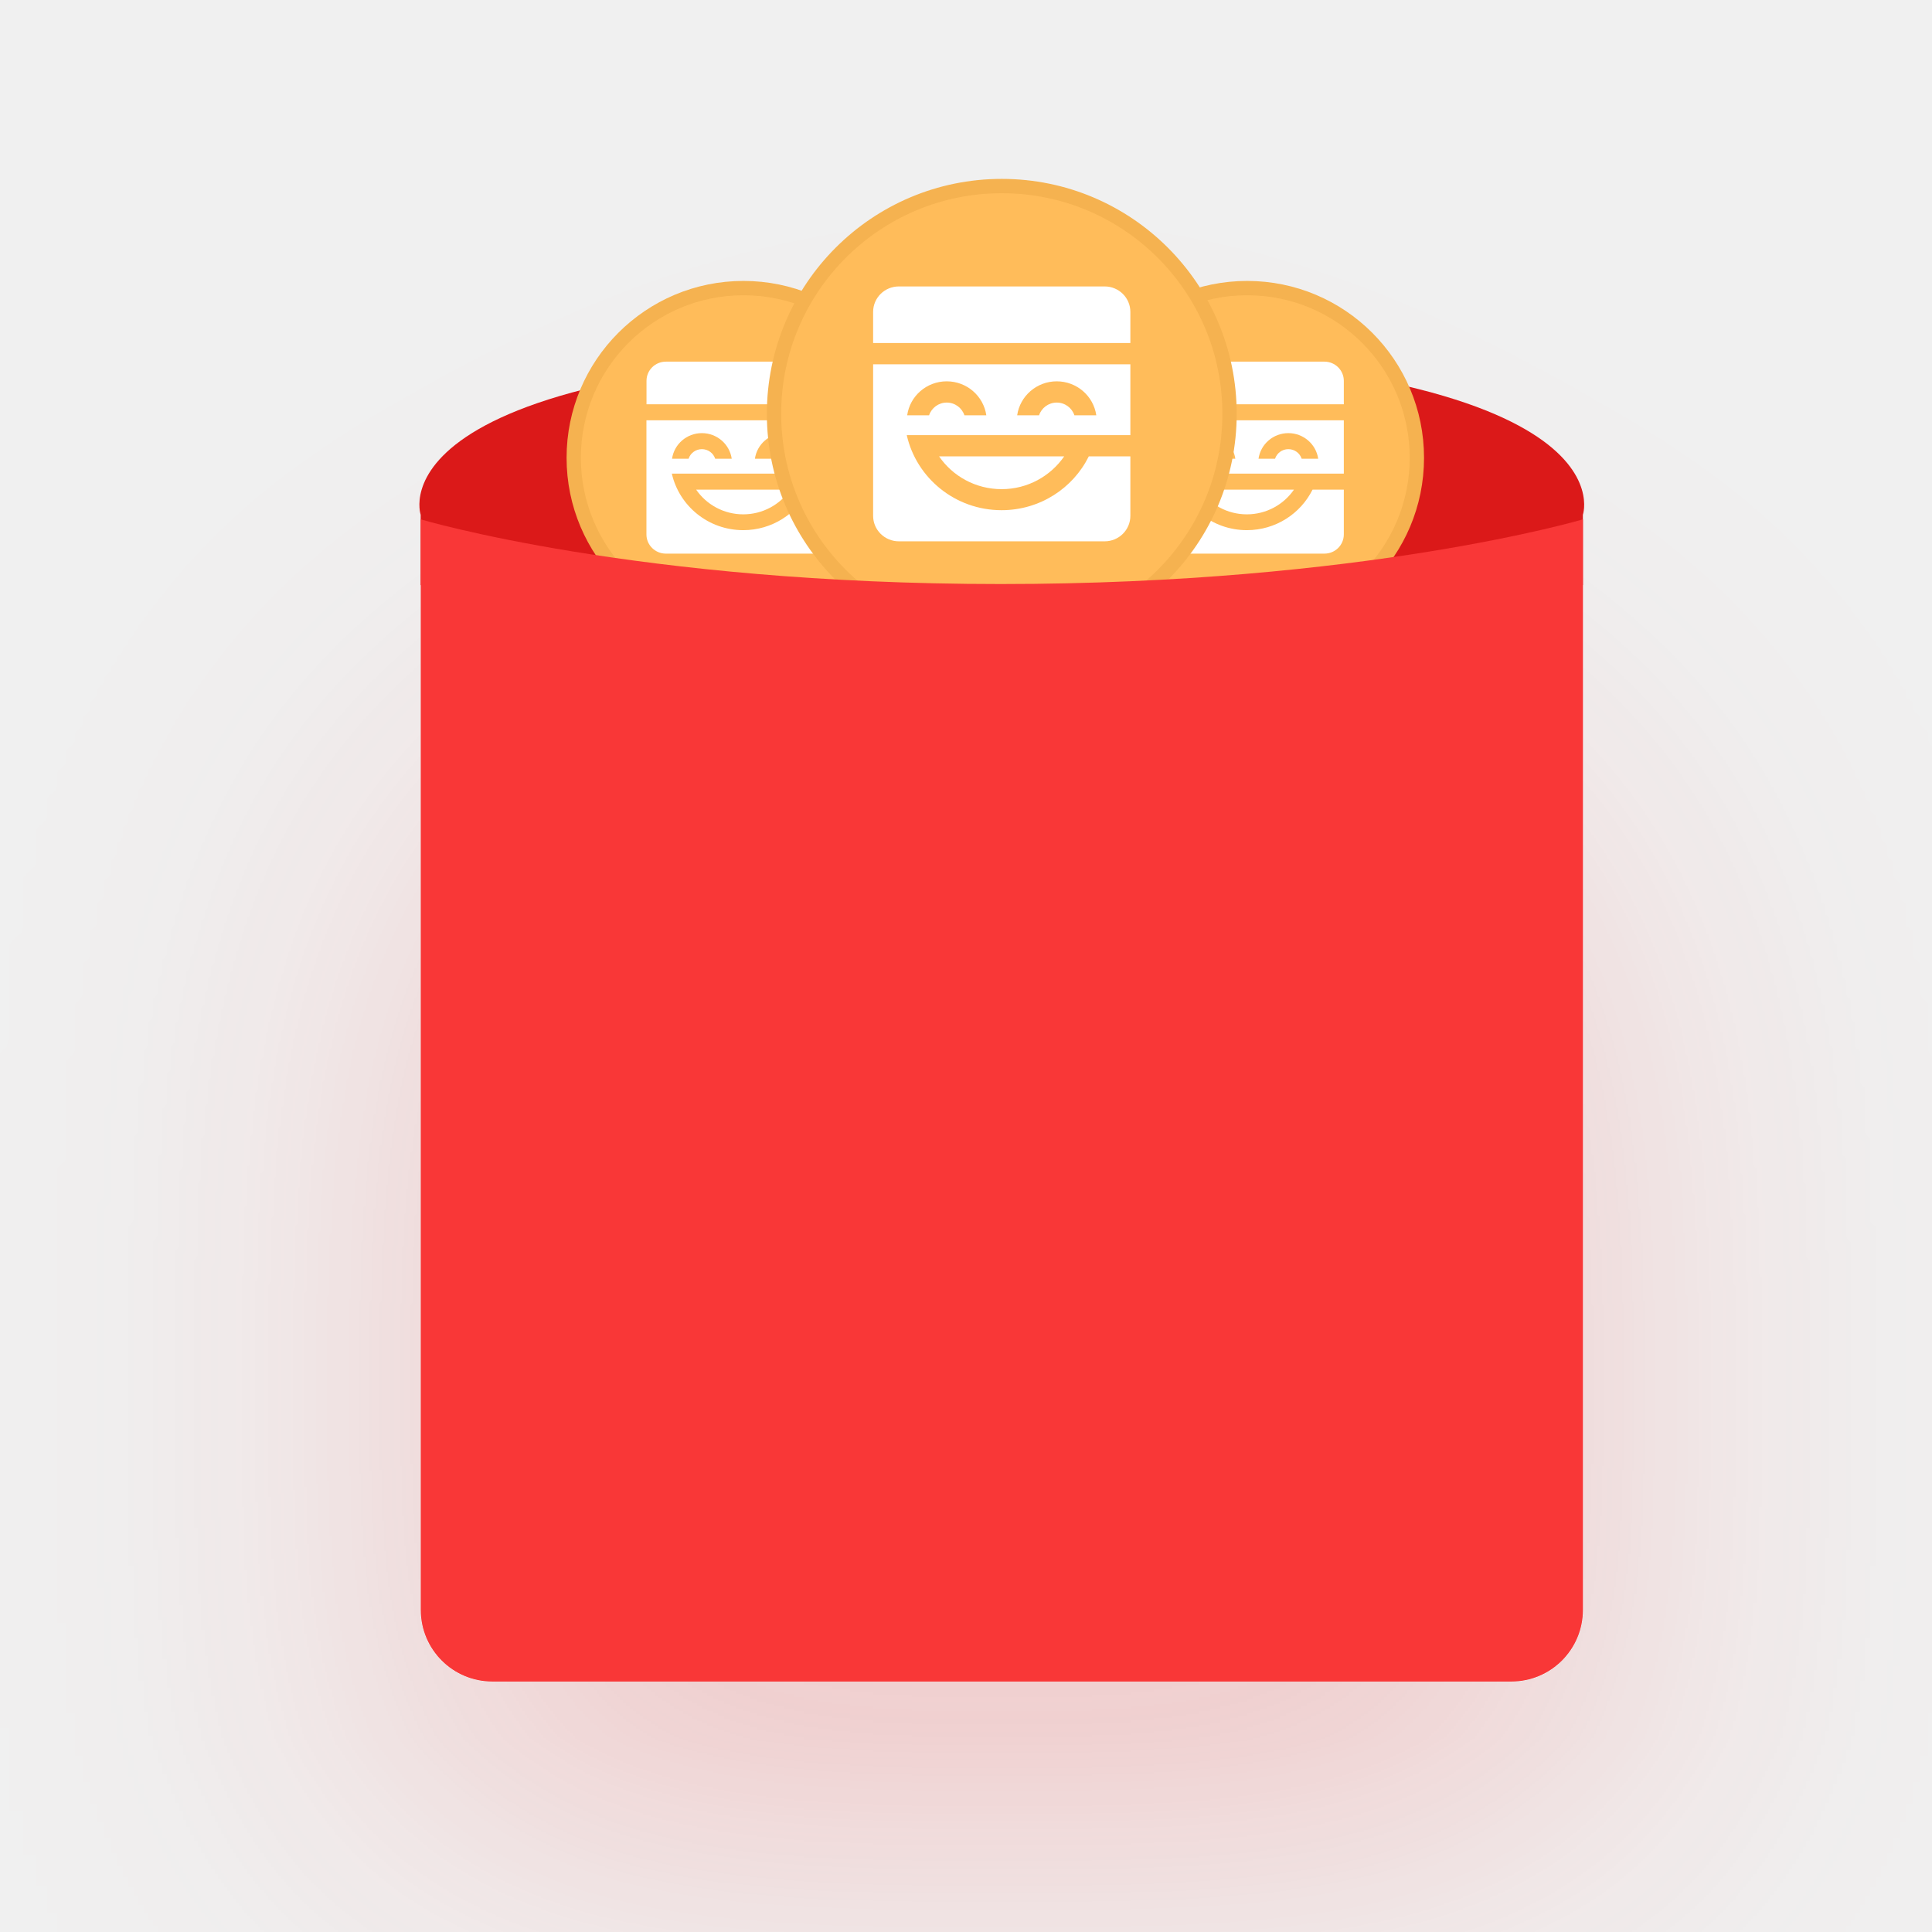
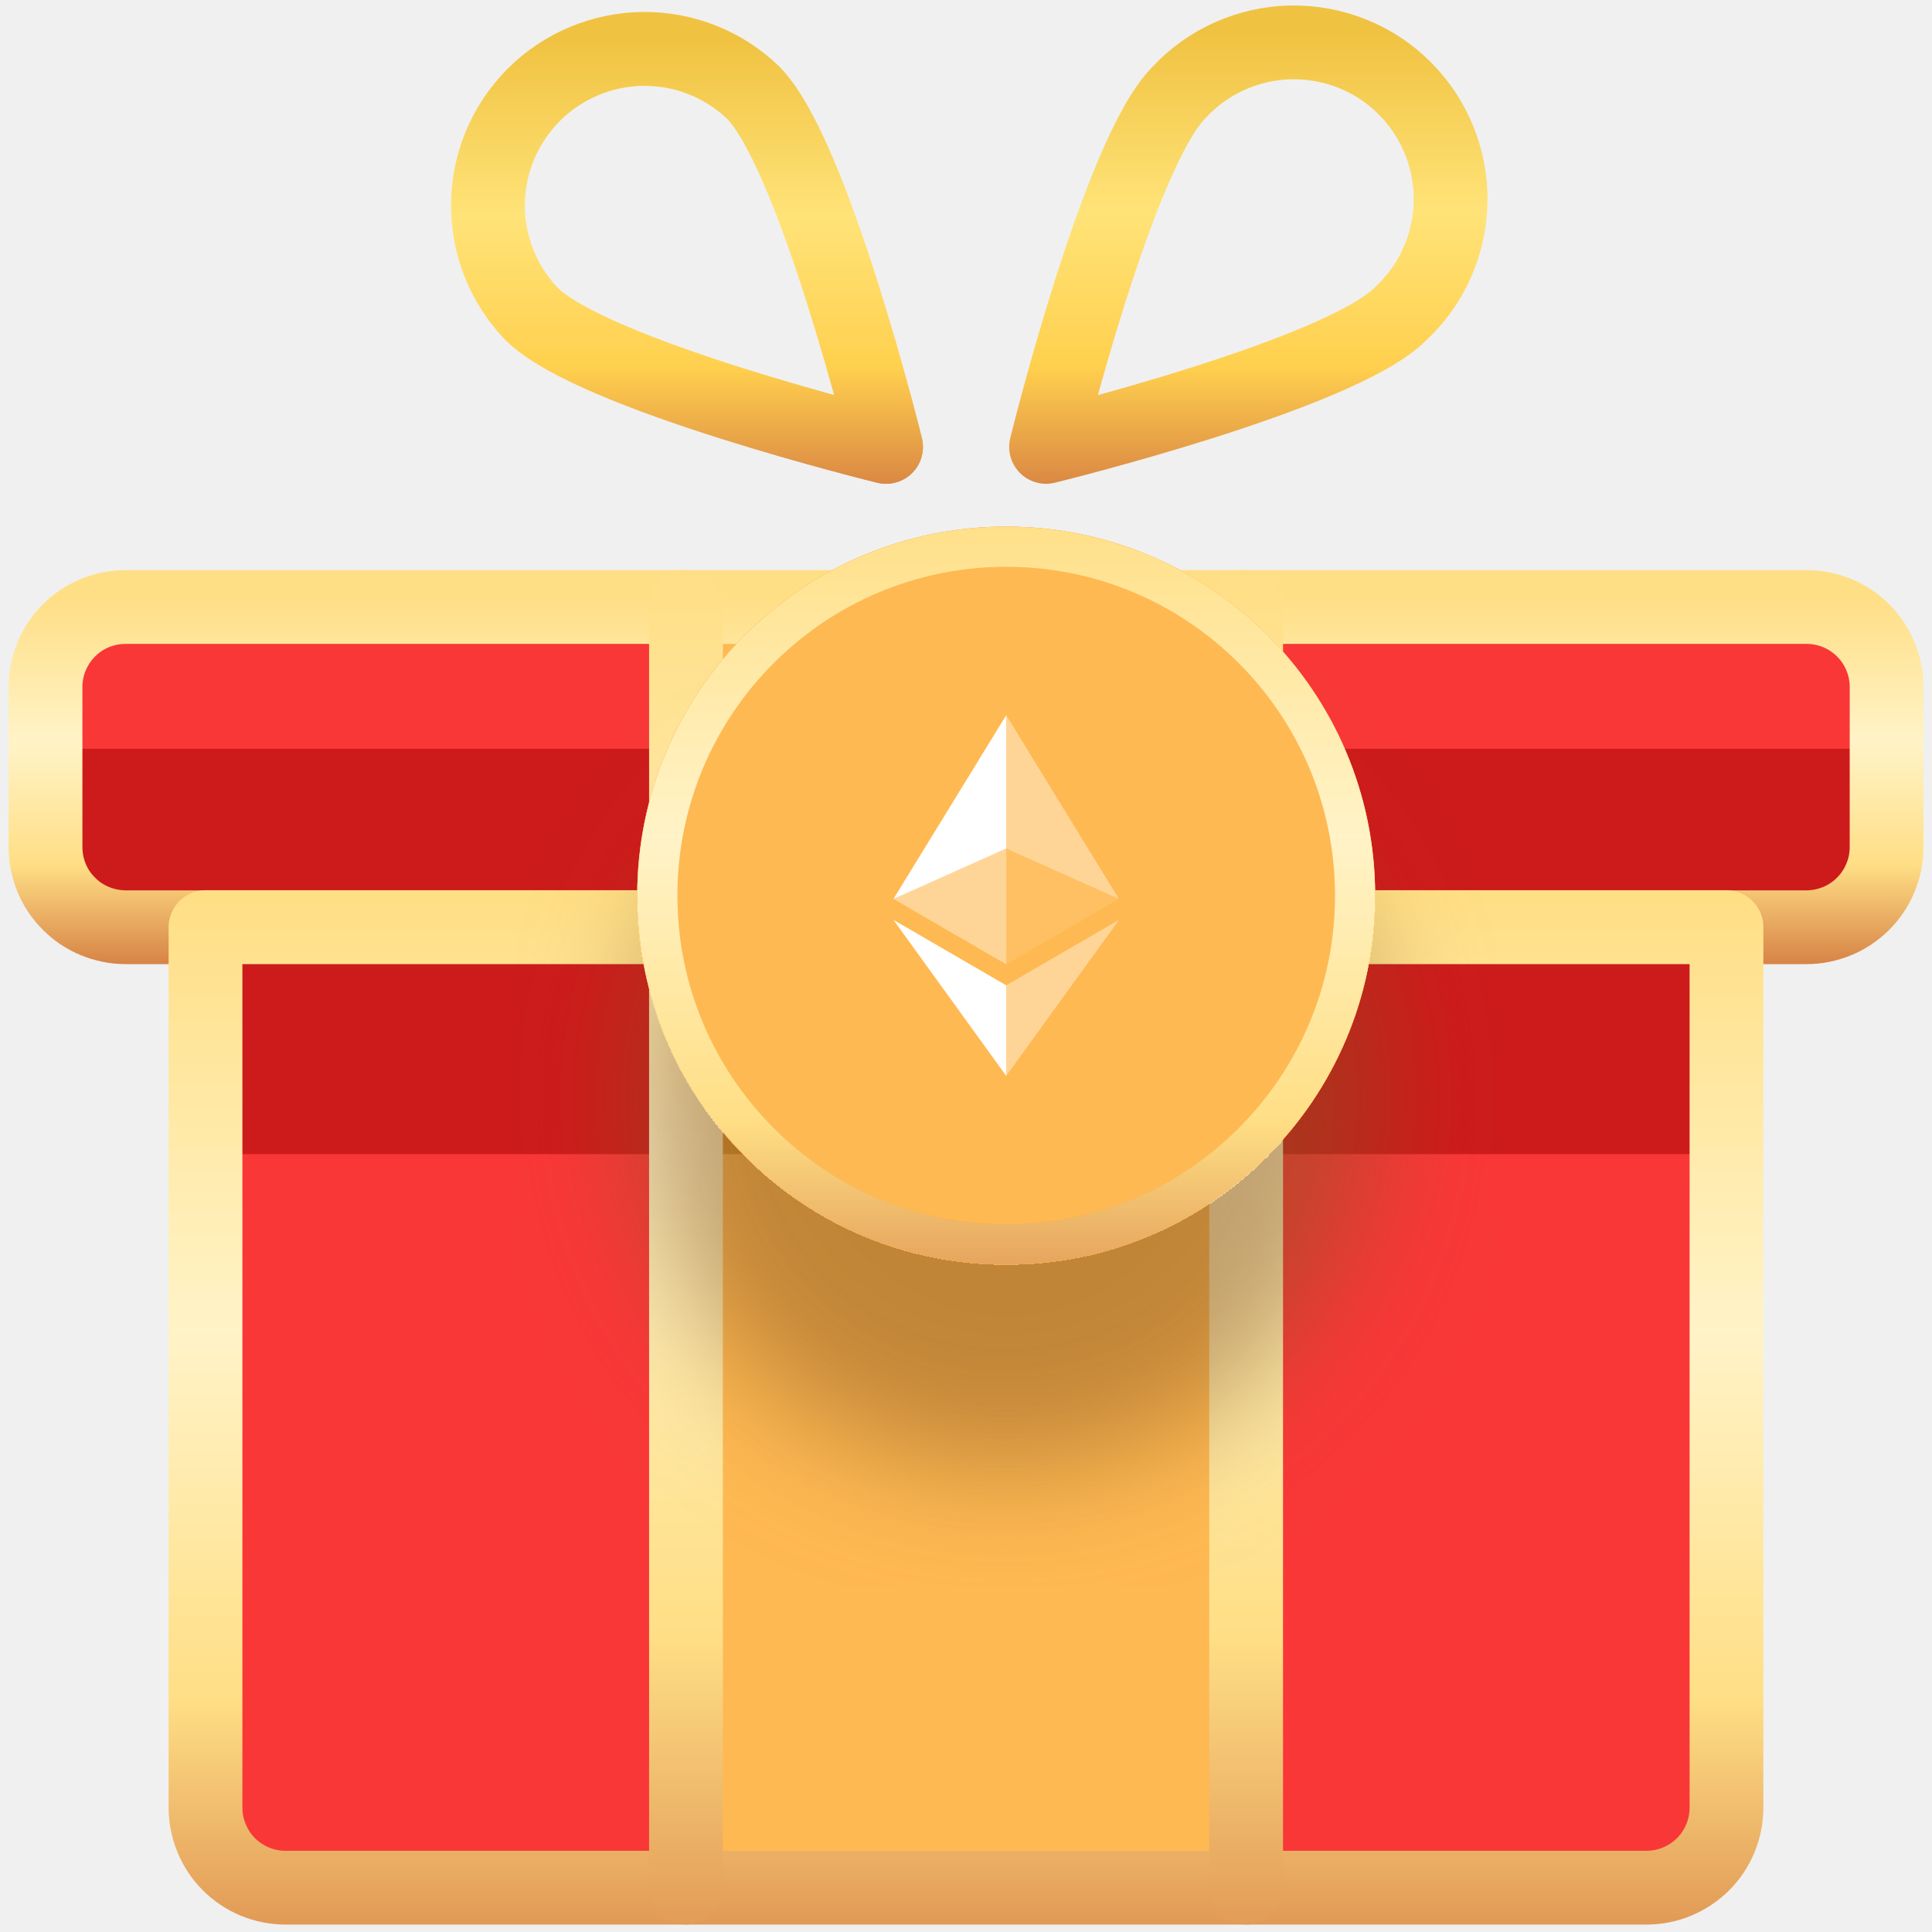
- <svg xmlns="http://www.w3.org/2000/svg" fill="none" width="24" height="24" viewBox="12 4 17 27">
-   <filter id="a" color-interpolation-filters="sRGB" filterUnits="userSpaceOnUse" height="58" width="56" x="-7" y="-11">
-     <feFlood flood-opacity="0" result="BackgroundImageFix" />
-     <feGaussianBlur in="BackgroundImageFix" stdDeviation="8" />
-     <feComposite in2="SourceAlpha" operator="in" result="effect1_backgroundBlur_253_30607" />
-     <feColorMatrix in="SourceAlpha" result="hardAlpha" type="matrix" values="0 0 0 0 0 0 0 0 0 0 0 0 0 0 0 0 0 0 127 0" />
-     <feOffset dy="6" />
-     <feGaussianBlur stdDeviation="6" />
-     <feComposite in2="hardAlpha" operator="out" />
-     <feColorMatrix type="matrix" values="0 0 0 0 0.941 0 0 0 0 0.2 0 0 0 0 0.2 0 0 0 0.2 0" />
-     <feBlend in2="effect1_backgroundBlur_253_30607" mode="normal" result="effect2_dropShadow_253_30607" />
-     <feBlend in="SourceGraphic" in2="effect2_dropShadow_253_30607" mode="normal" result="shape" />
-   </filter>
-   <g filter="url(#a)">
-     <path d="m12.879 11.194s-.793-2.284 8.121-2.284 8.121 2.284 8.121 2.284v.983h-16.242z" fill="#db1919" />
-     <path d="m26.801 10.398c0 1.31-1.062 2.372-2.372 2.372-1.31 0-2.372-1.062-2.372-2.372 0-1.31 1.062-2.372 2.372-2.372 1.31 0 2.372 1.062 2.372 2.372z" fill="#ffbc5a" stroke="#f5b250" stroke-width=".2" />
-     <path clip-rule="evenodd" d="m25.78 9.874v.745h-2.256-.097c.103.452.51.79.998.79.403 0 .751-.231.918-.566l.437-0v.626c0 .148-.121.268-.271.268h-2.166c-.149 0-.271-.12-.271-.268v-1.595zm-.697.969c-.143.208-.385.345-.658.345-.274 0-.515-.137-.658-.345zm-1.236-.79c-.212 0-.388.155-.417.358h.231c.025-.078.099-.134.186-.134.087 0 .161.056.186.134h.231c-.029-.202-.205-.358-.417-.358zm1.158 0c-.212 0-.388.155-.417.358h.231c.025-.078.099-.134.186-.134s.161.056.186.134h.231c-.029-.202-.205-.358-.417-.358zm.504-.999c.149 0 .271.12.271.268v.328h-2.707v-.328c0-.148.121-.268.271-.268z" fill="#fff" fill-rule="evenodd" />
-     <circle cx="17.39" cy="10.398" fill="#ffbc5a" r="2.372" stroke="#f5b250" stroke-width=".2" />
-     <path clip-rule="evenodd" d="m18.742 9.874v.745h-2.256-.097c.103.452.51.79.998.79.403 0 .751-.231.918-.566l.437-0v.626c0 .148-.121.268-.271.268h-2.166c-.149 0-.271-.12-.271-.268v-1.595zm-.697.969c-.143.208-.385.345-.658.345s-.515-.137-.658-.345zm-1.236-.79c-.212 0-.388.155-.417.358h.231c.025-.078.099-.134.186-.134s.161.056.186.134h.231c-.029-.202-.205-.358-.417-.358zm1.158 0c-.212 0-.388.155-.417.358h.231c.025-.078.099-.134.186-.134s.161.056.186.134h.231c-.029-.202-.205-.358-.417-.358zm.504-.999c.149 0 .271.12.271.268v.328h-2.707v-.328c0-.148.121-.268.271-.268z" fill="#fff" fill-rule="evenodd" />
-     <path d="m24.183 9.783c0 1.758-1.425 3.183-3.183 3.183-1.758 0-3.183-1.425-3.183-3.183 0-1.758 1.425-3.183 3.183-3.183 1.758 0 3.183 1.425 3.183 3.183z" fill="#ffbc5a" stroke="#f5b250" stroke-width=".2" />
-     <path clip-rule="evenodd" d="m22.797 9.091v.99h-2.996-.129c.136.601.678 1.049 1.325 1.049.535 0 .998-.306 1.219-.752h.581v.831c0 .197-.161.356-.359.356h-2.876c-.199 0-.36-.16-.36-.356v-2.118zm-.925 1.287c-.191.276-.511.458-.874.458s-.684-.181-.874-.458zm-1.641-1.049c-.282 0-.515.206-.553.475l.306 0c.034-.103.132-.178.247-.178s.213.075.247.178l.306-0c-.039-.269-.272-.475-.554-.475zm1.538 0c-.282 0-.515.206-.554.475l.306 0c.034-.103.132-.178.247-.178s.213.075.247.178l.306-0c-.039-.269-.272-.475-.554-.475zm.669-1.326c.199 0 .359.16.359.356v.435h-3.595v-.435c0-.197.161-.356.36-.356z" fill="#fff" fill-rule="evenodd" />
-     <path d="m12.88 11.258s3.014.904 8.105.904 8.137-.904 8.137-.904v15.242c0 .552-.448 1-1 1h-14.242c-.552 0-1-.448-1-1z" fill="#f93737" />
+ <svg xmlns="http://www.w3.org/2000/svg" width="16" height="16" viewBox="0 0 16 16" fill="none">
+   <path fill-rule="evenodd" clip-rule="evenodd" d="M15.573 7.269C15.607 7.189 15.624 7.102 15.624 7.015V5.689C15.624 5.514 15.554 5.345 15.43 5.221C15.305 5.096 15.137 5.027 14.961 5.027H1.04C0.864 5.027 0.695 5.096 0.571 5.221C0.447 5.345 0.377 5.514 0.377 5.689V7.015C0.377 7.102 0.394 7.189 0.427 7.269C0.46 7.35 0.509 7.423 0.571 7.484C0.632 7.546 0.705 7.595 0.786 7.628C0.866 7.661 0.953 7.679 1.04 7.679H1.703V14.97C1.703 15.058 1.72 15.144 1.753 15.224C1.787 15.305 1.835 15.378 1.897 15.439C1.959 15.501 2.032 15.55 2.112 15.583C2.193 15.616 2.279 15.633 2.366 15.633H13.635C13.811 15.633 13.98 15.563 14.104 15.439C14.229 15.315 14.299 15.146 14.299 14.97V7.679H14.961C15.048 7.679 15.134 7.661 15.215 7.628C15.295 7.595 15.368 7.546 15.43 7.484C15.491 7.423 15.54 7.35 15.573 7.269Z" fill="#4B4B4B" />
+   <path d="M11.598 2.6C11.091 3.107 8.663 3.701 8.663 3.701C8.663 3.701 9.26 1.273 9.764 0.766C9.882 0.638 10.026 0.535 10.185 0.464C10.345 0.393 10.517 0.354 10.691 0.351C10.866 0.348 11.039 0.38 11.201 0.445C11.363 0.51 11.51 0.607 11.633 0.731C11.757 0.854 11.854 1.002 11.919 1.163C11.985 1.325 12.017 1.499 12.013 1.673C12.01 1.848 11.971 2.02 11.9 2.179C11.829 2.339 11.726 2.481 11.598 2.6Z" stroke="black" stroke-width="0.5" stroke-linecap="round" stroke-linejoin="round" />
+   <path d="M4.403 2.6C4.91 3.107 7.338 3.701 7.338 3.701C7.338 3.701 6.74 1.273 6.237 0.767C5.992 0.532 5.665 0.402 5.325 0.405C4.986 0.409 4.661 0.545 4.421 0.785C4.181 1.026 4.044 1.35 4.041 1.69C4.038 2.029 4.168 2.357 4.403 2.601V2.6Z" stroke="black" stroke-width="0.5" stroke-linecap="round" stroke-linejoin="round" />
+   <path d="M14.298 14.97C14.298 15.146 14.228 15.315 14.104 15.439C13.979 15.563 13.811 15.633 13.635 15.633H2.365C2.278 15.633 2.192 15.616 2.112 15.583C2.031 15.55 1.958 15.501 1.896 15.439C1.835 15.378 1.786 15.305 1.753 15.224C1.719 15.144 1.702 15.057 1.702 14.97V7.678H14.297L14.298 14.97Z" fill="#F93737" />
+   <path d="M14.298 7.678H1.702V9.558H14.297V7.678H14.298Z" fill="#CD1B1B" />
+   <path d="M15.624 7.015C15.624 7.102 15.607 7.189 15.573 7.269C15.54 7.35 15.491 7.423 15.43 7.484C15.368 7.546 15.295 7.595 15.215 7.628C15.134 7.661 15.048 7.679 14.961 7.679H1.04C0.953 7.679 0.866 7.661 0.786 7.628C0.705 7.595 0.632 7.546 0.571 7.484C0.509 7.423 0.46 7.35 0.427 7.269C0.394 7.189 0.377 7.102 0.377 7.015V5.689C0.377 5.514 0.447 5.345 0.571 5.221C0.695 5.096 0.864 5.027 1.04 5.027H14.961C15.137 5.027 15.305 5.096 15.43 5.221C15.554 5.345 15.624 5.514 15.624 5.689V7.016V7.015Z" fill="#CD1B1B" />
+   <path d="M15.624 6.201V5.689C15.624 5.514 15.554 5.345 15.43 5.221C15.305 5.096 15.137 5.027 14.961 5.027H1.04C0.864 5.027 0.695 5.096 0.571 5.221C0.447 5.345 0.377 5.514 0.377 5.689V6.201H15.624Z" fill="#F93737" />
+   <path d="M10.321 5.027H5.681V7.679H10.321V5.027Z" fill="#D8922C" />
+   <path d="M10.321 5.027H5.681V6.201H10.321V5.027Z" fill="#FFB952" />
+   <path d="M10.321 7.678H5.681V15.633H10.321V7.678Z" fill="#FFB952" />
+   <path d="M10.321 7.678H5.681V9.558H10.321V7.678Z" fill="#D8922C" />
+   <path d="M15.624 7.015C15.624 7.102 15.607 7.189 15.573 7.269C15.54 7.35 15.491 7.423 15.43 7.484C15.368 7.546 15.295 7.595 15.215 7.628C15.134 7.661 15.048 7.679 14.961 7.679H1.04C0.953 7.679 0.866 7.661 0.786 7.628C0.705 7.595 0.632 7.546 0.571 7.484C0.509 7.423 0.46 7.35 0.427 7.269C0.394 7.189 0.377 7.102 0.377 7.015V5.689C0.377 5.514 0.447 5.345 0.571 5.221C0.695 5.096 0.864 5.027 1.04 5.027H14.961C15.137 5.027 15.305 5.096 15.43 5.221C15.554 5.345 15.624 5.514 15.624 5.689V7.016V7.015Z" stroke="url(#paint0_linear_11296_11650)" stroke-width="0.611" stroke-linecap="round" stroke-linejoin="round" />
+   <path d="M14.298 14.97C14.298 15.146 14.228 15.315 14.104 15.439C13.979 15.563 13.811 15.633 13.635 15.633H2.365C2.278 15.633 2.192 15.616 2.112 15.583C2.031 15.55 1.958 15.501 1.896 15.439C1.835 15.378 1.786 15.305 1.753 15.224C1.719 15.144 1.702 15.057 1.702 14.97L1.702 7.678H14.298V14.97Z" stroke="url(#paint1_linear_11296_11650)" stroke-width="0.611" stroke-linecap="round" stroke-linejoin="round" />
+   <path d="M5.681 5.027V15.633" stroke="url(#paint2_linear_11296_11650)" stroke-width="0.611" stroke-linecap="round" stroke-linejoin="round" />
+   <path d="M10.32 15.633V5.027" stroke="url(#paint3_linear_11296_11650)" stroke-width="0.611" stroke-linecap="round" stroke-linejoin="round" />
+   <path d="M11.598 2.6C11.091 3.107 8.663 3.701 8.663 3.701C8.663 3.701 9.26 1.273 9.764 0.766C9.882 0.638 10.026 0.535 10.185 0.464C10.345 0.393 10.517 0.354 10.691 0.351C10.866 0.348 11.039 0.38 11.201 0.445C11.363 0.51 11.51 0.607 11.633 0.731C11.757 0.854 11.854 1.002 11.919 1.163C11.985 1.325 12.017 1.499 12.013 1.673C12.01 1.848 11.971 2.02 11.9 2.179C11.829 2.339 11.726 2.481 11.598 2.6Z" stroke="url(#paint4_linear_11296_11650)" stroke-width="0.611" stroke-linecap="round" stroke-linejoin="round" />
+   <path d="M4.403 2.6C4.91 3.107 7.338 3.701 7.338 3.701C7.338 3.701 6.74 1.273 6.237 0.767C5.992 0.531 5.665 0.402 5.325 0.405C4.986 0.409 4.661 0.545 4.421 0.785C4.181 1.025 4.044 1.35 4.041 1.69C4.038 2.029 4.168 2.356 4.403 2.601V2.6Z" stroke="url(#paint5_linear_11296_11650)" stroke-width="0.611" stroke-linecap="round" stroke-linejoin="round" />
+   <path d="M4.403 2.6C4.91 3.107 7.338 3.701 7.338 3.701C7.338 3.701 6.74 1.273 6.237 0.767C5.992 0.531 5.665 0.402 5.325 0.405C4.986 0.409 4.661 0.545 4.421 0.785C4.181 1.025 4.044 1.35 4.041 1.69C4.038 2.029 4.168 2.356 4.403 2.601V2.6Z" stroke="url(#paint6_linear_11296_11650)" stroke-width="0.611" stroke-linecap="round" stroke-linejoin="round" />
+   <g filter="url(#filter0_d_11296_11650)">
+     <rect x="5.277" y="4.361" width="6.111" height="6.111" rx="3.056" fill="#FFB952" />
+     <rect x="5.444" y="4.528" width="5.778" height="5.778" rx="2.889" stroke="#EFA437" stroke-width="0.333" />
+     <rect x="5.444" y="4.528" width="5.778" height="5.778" rx="2.889" stroke="url(#paint7_linear_11296_11650)" stroke-width="0.333" />
+     <path d="M8.333 5.923V7.027L9.266 7.444L8.333 5.923Z" fill="white" fill-opacity="0.4" />
+     <path d="M8.333 5.923L7.399 7.445L8.333 7.027V5.923Z" fill="white" />
+     <path d="M8.333 8.16V8.91L9.267 7.618L8.333 8.16Z" fill="white" fill-opacity="0.4" />
+     <path d="M8.333 8.91V8.16L7.399 7.618L8.333 8.91Z" fill="white" />
+     <path d="M8.333 7.986L9.266 7.444L8.333 7.027V7.986Z" fill="white" fill-opacity="0.1" />
+     <path d="M7.399 7.444L8.333 7.986V7.027L7.399 7.444Z" fill="white" fill-opacity="0.4" />
  </g>
+   <defs>
+     <filter id="filter0_d_11296_11650" x="4.277" y="4.361" width="8.111" height="8.778" filterUnits="userSpaceOnUse" color-interpolation-filters="sRGB">
+       <feFlood flood-opacity="0" result="BackgroundImageFix" />
+       <feColorMatrix in="SourceAlpha" type="matrix" values="0 0 0 0 0 0 0 0 0 0 0 0 0 0 0 0 0 0 127 0" result="hardAlpha" />
+       <feOffset dy="1.667" />
+       <feGaussianBlur stdDeviation="0.5" />
+       <feComposite in2="hardAlpha" operator="out" />
+       <feColorMatrix type="matrix" values="0 0 0 0 0.52 0 0 0 0 0.325 0 0 0 0 0.121 0 0 0 0.5 0" />
+       <feBlend mode="multiply" in2="BackgroundImageFix" result="effect1_dropShadow_11296_11650" />
+       <feBlend mode="normal" in="SourceGraphic" in2="effect1_dropShadow_11296_11650" result="shape" />
+     </filter>
+     <linearGradient id="paint0_linear_11296_11650" x1="8" y1="4.958" x2="8" y2="8.031" gradientUnits="userSpaceOnUse">
+       <stop stop-color="#FFDF86" />
+       <stop offset="0.385" stop-color="#FFF3C7" />
+       <stop offset="0.714" stop-color="#FFDF86" />
+       <stop offset="1" stop-color="#D57E42" />
+     </linearGradient>
+     <linearGradient id="paint1_linear_11296_11650" x1="8" y1="7.472" x2="8" y2="16.691" gradientUnits="userSpaceOnUse">
+       <stop stop-color="#FFDF86" />
+       <stop offset="0.385" stop-color="#FFF3C7" />
+       <stop offset="0.714" stop-color="#FFDF86" />
+       <stop offset="1" stop-color="#D57E42" />
+     </linearGradient>
+     <linearGradient id="paint2_linear_11296_11650" x1="6.181" y1="4.751" x2="6.181" y2="17.043" gradientUnits="userSpaceOnUse">
+       <stop stop-color="#FFDF86" />
+       <stop offset="0.385" stop-color="#FFF3C7" />
+       <stop offset="0.714" stop-color="#FFDF86" />
+       <stop offset="1" stop-color="#D57E42" />
+     </linearGradient>
+     <linearGradient id="paint3_linear_11296_11650" x1="10.82" y1="4.751" x2="10.82" y2="17.043" gradientUnits="userSpaceOnUse">
+       <stop stop-color="#FFDF86" />
+       <stop offset="0.385" stop-color="#FFF3C7" />
+       <stop offset="0.714" stop-color="#FFDF86" />
+       <stop offset="1" stop-color="#D57E42" />
+     </linearGradient>
+     <linearGradient id="paint4_linear_11296_11650" x1="10.338" y1="0.263" x2="10.338" y2="4.146" gradientUnits="userSpaceOnUse">
+       <stop stop-color="#F0C241" />
+       <stop offset="0.385" stop-color="#FFE378" />
+       <stop offset="0.714" stop-color="#FFD04E" />
+       <stop offset="1" stop-color="#D57E42" />
+     </linearGradient>
+     <linearGradient id="paint5_linear_11296_11650" x1="5.689" y1="0.319" x2="5.689" y2="4.139" gradientUnits="userSpaceOnUse">
+       <stop stop-color="#FFDF86" />
+       <stop offset="0.385" stop-color="#FFF3C7" />
+       <stop offset="0.714" stop-color="#FFDF86" />
+       <stop offset="1" stop-color="#D57E42" />
+     </linearGradient>
+     <linearGradient id="paint6_linear_11296_11650" x1="5.689" y1="0.319" x2="5.689" y2="4.139" gradientUnits="userSpaceOnUse">
+       <stop stop-color="#F0C241" />
+       <stop offset="0.385" stop-color="#FFE378" />
+       <stop offset="0.714" stop-color="#FFD04E" />
+       <stop offset="1" stop-color="#D57E42" />
+     </linearGradient>
+     <linearGradient id="paint7_linear_11296_11650" x1="8.333" y1="4.202" x2="8.333" y2="11.285" gradientUnits="userSpaceOnUse">
+       <stop stop-color="#FFDF86" />
+       <stop offset="0.385" stop-color="#FFF3C7" />
+       <stop offset="0.714" stop-color="#FFDF86" />
+       <stop offset="1" stop-color="#D57E42" />
+     </linearGradient>
+   </defs>
</svg>
